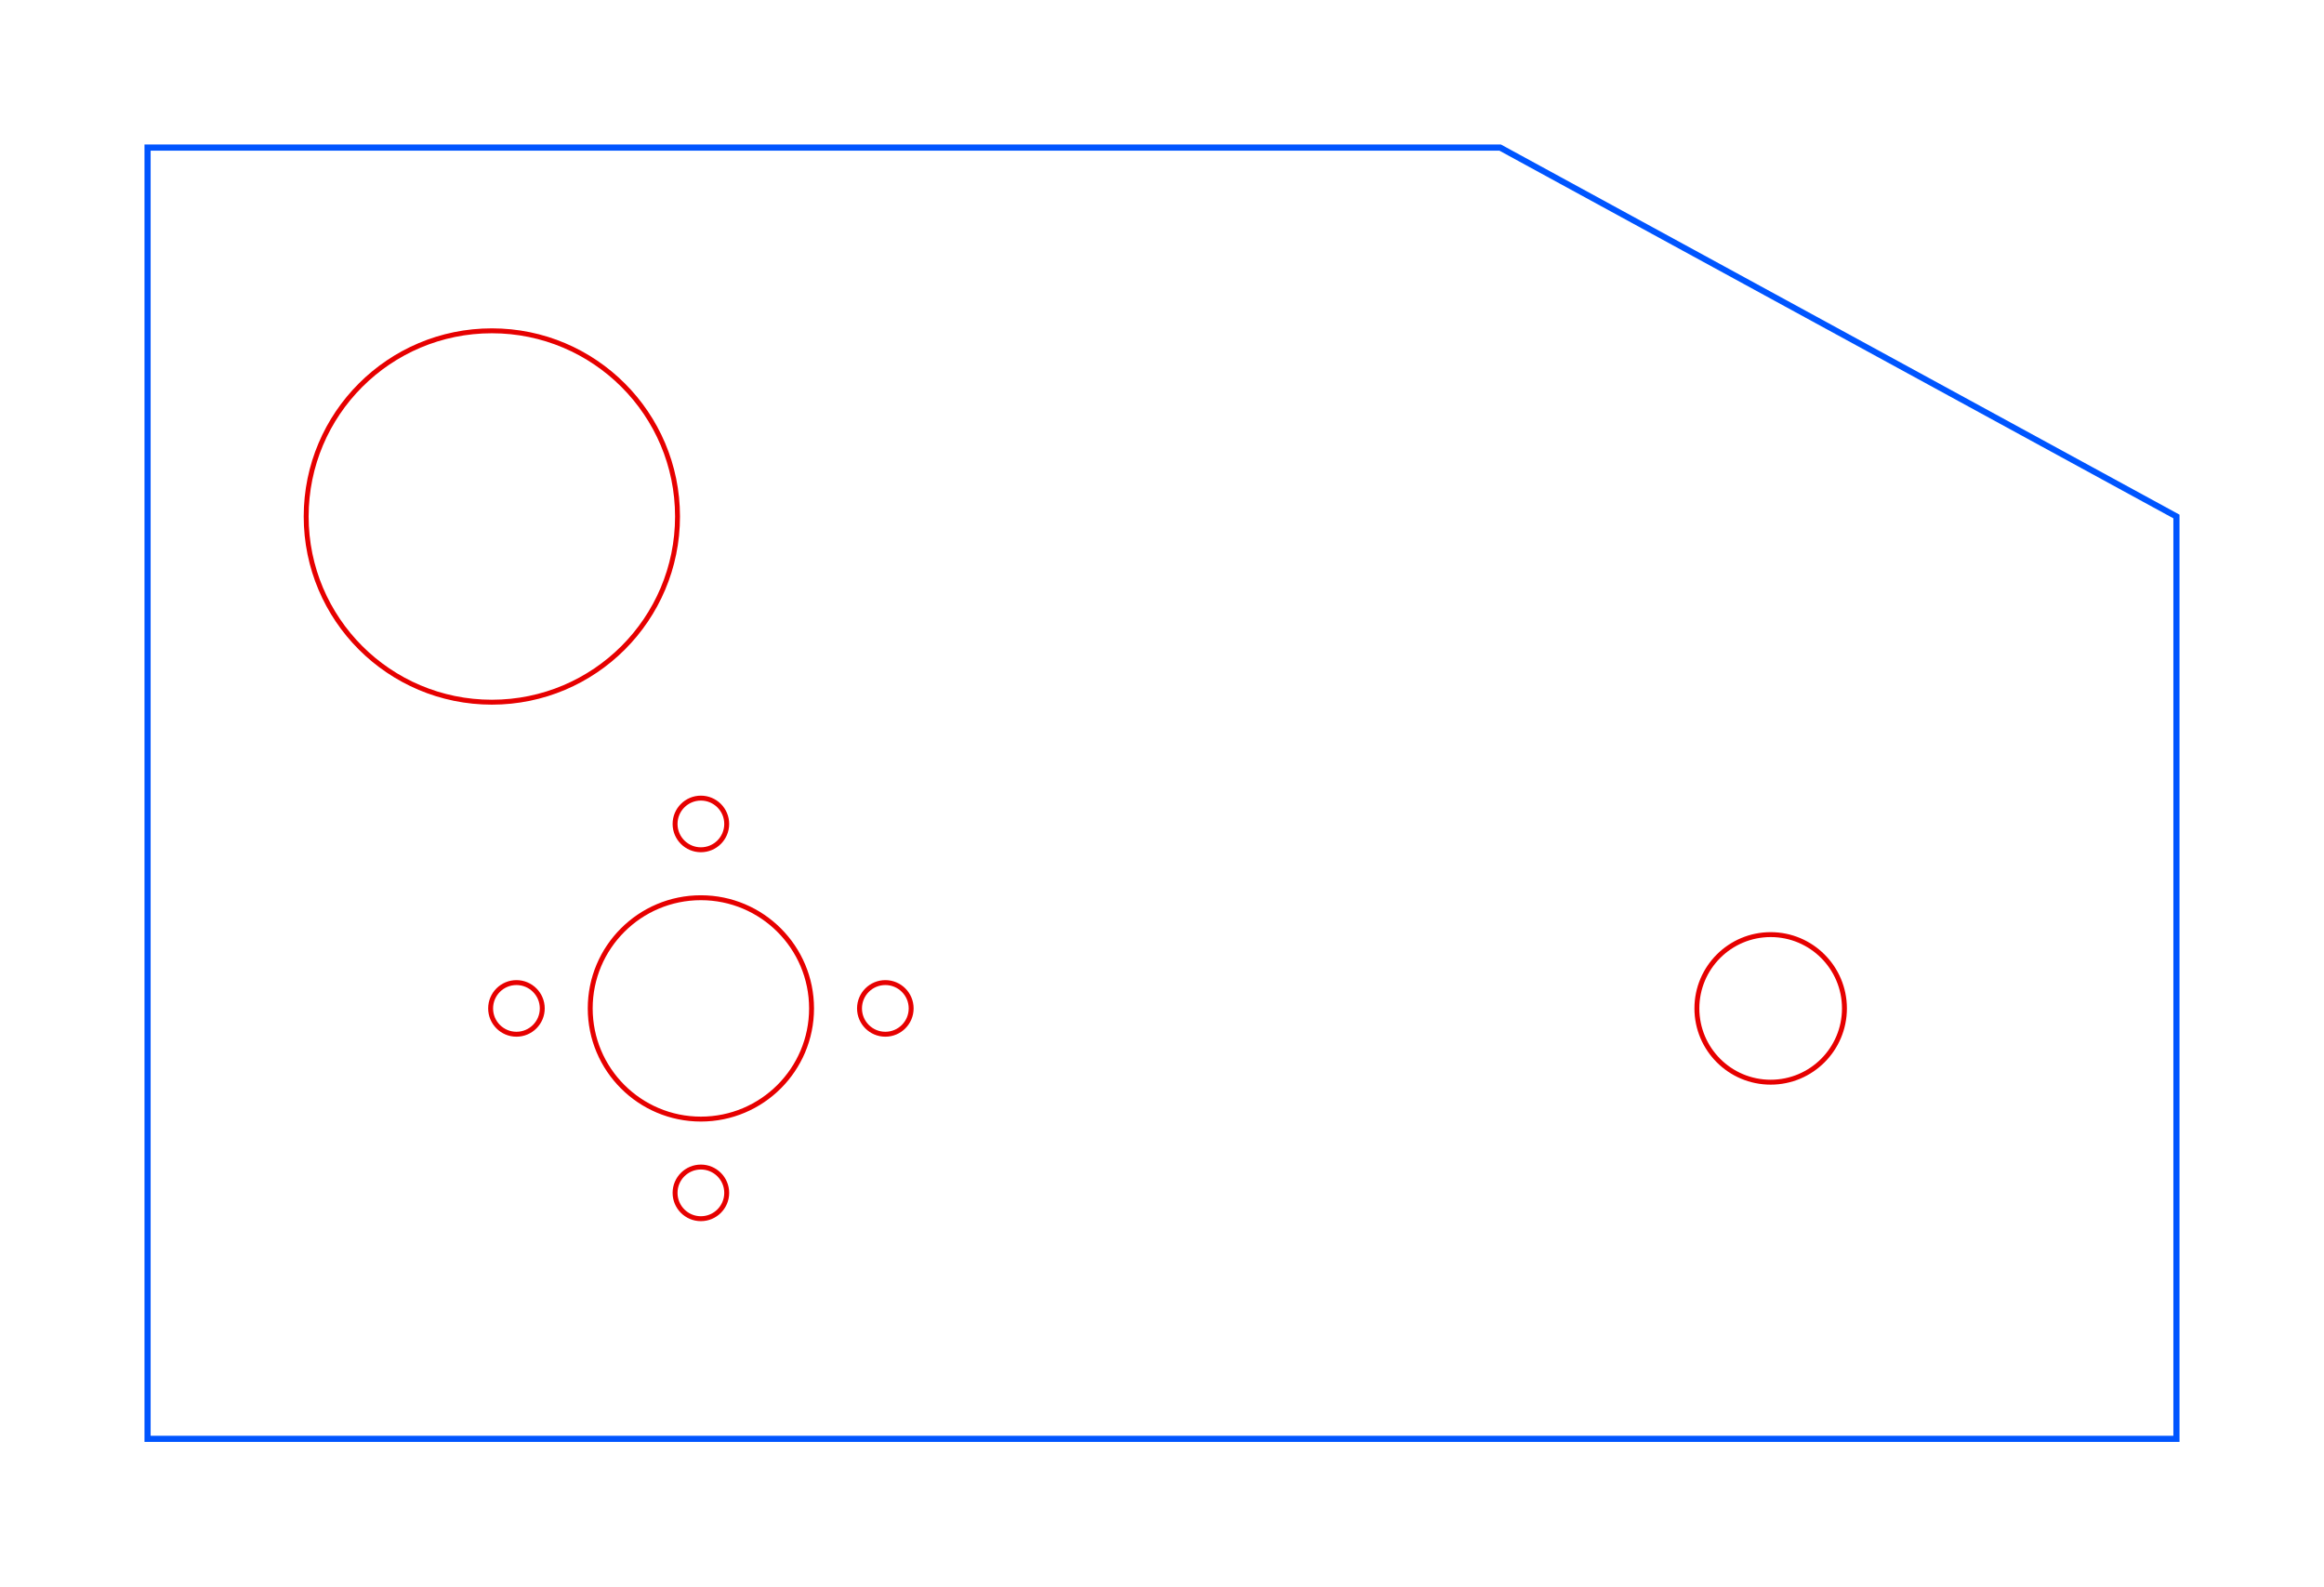
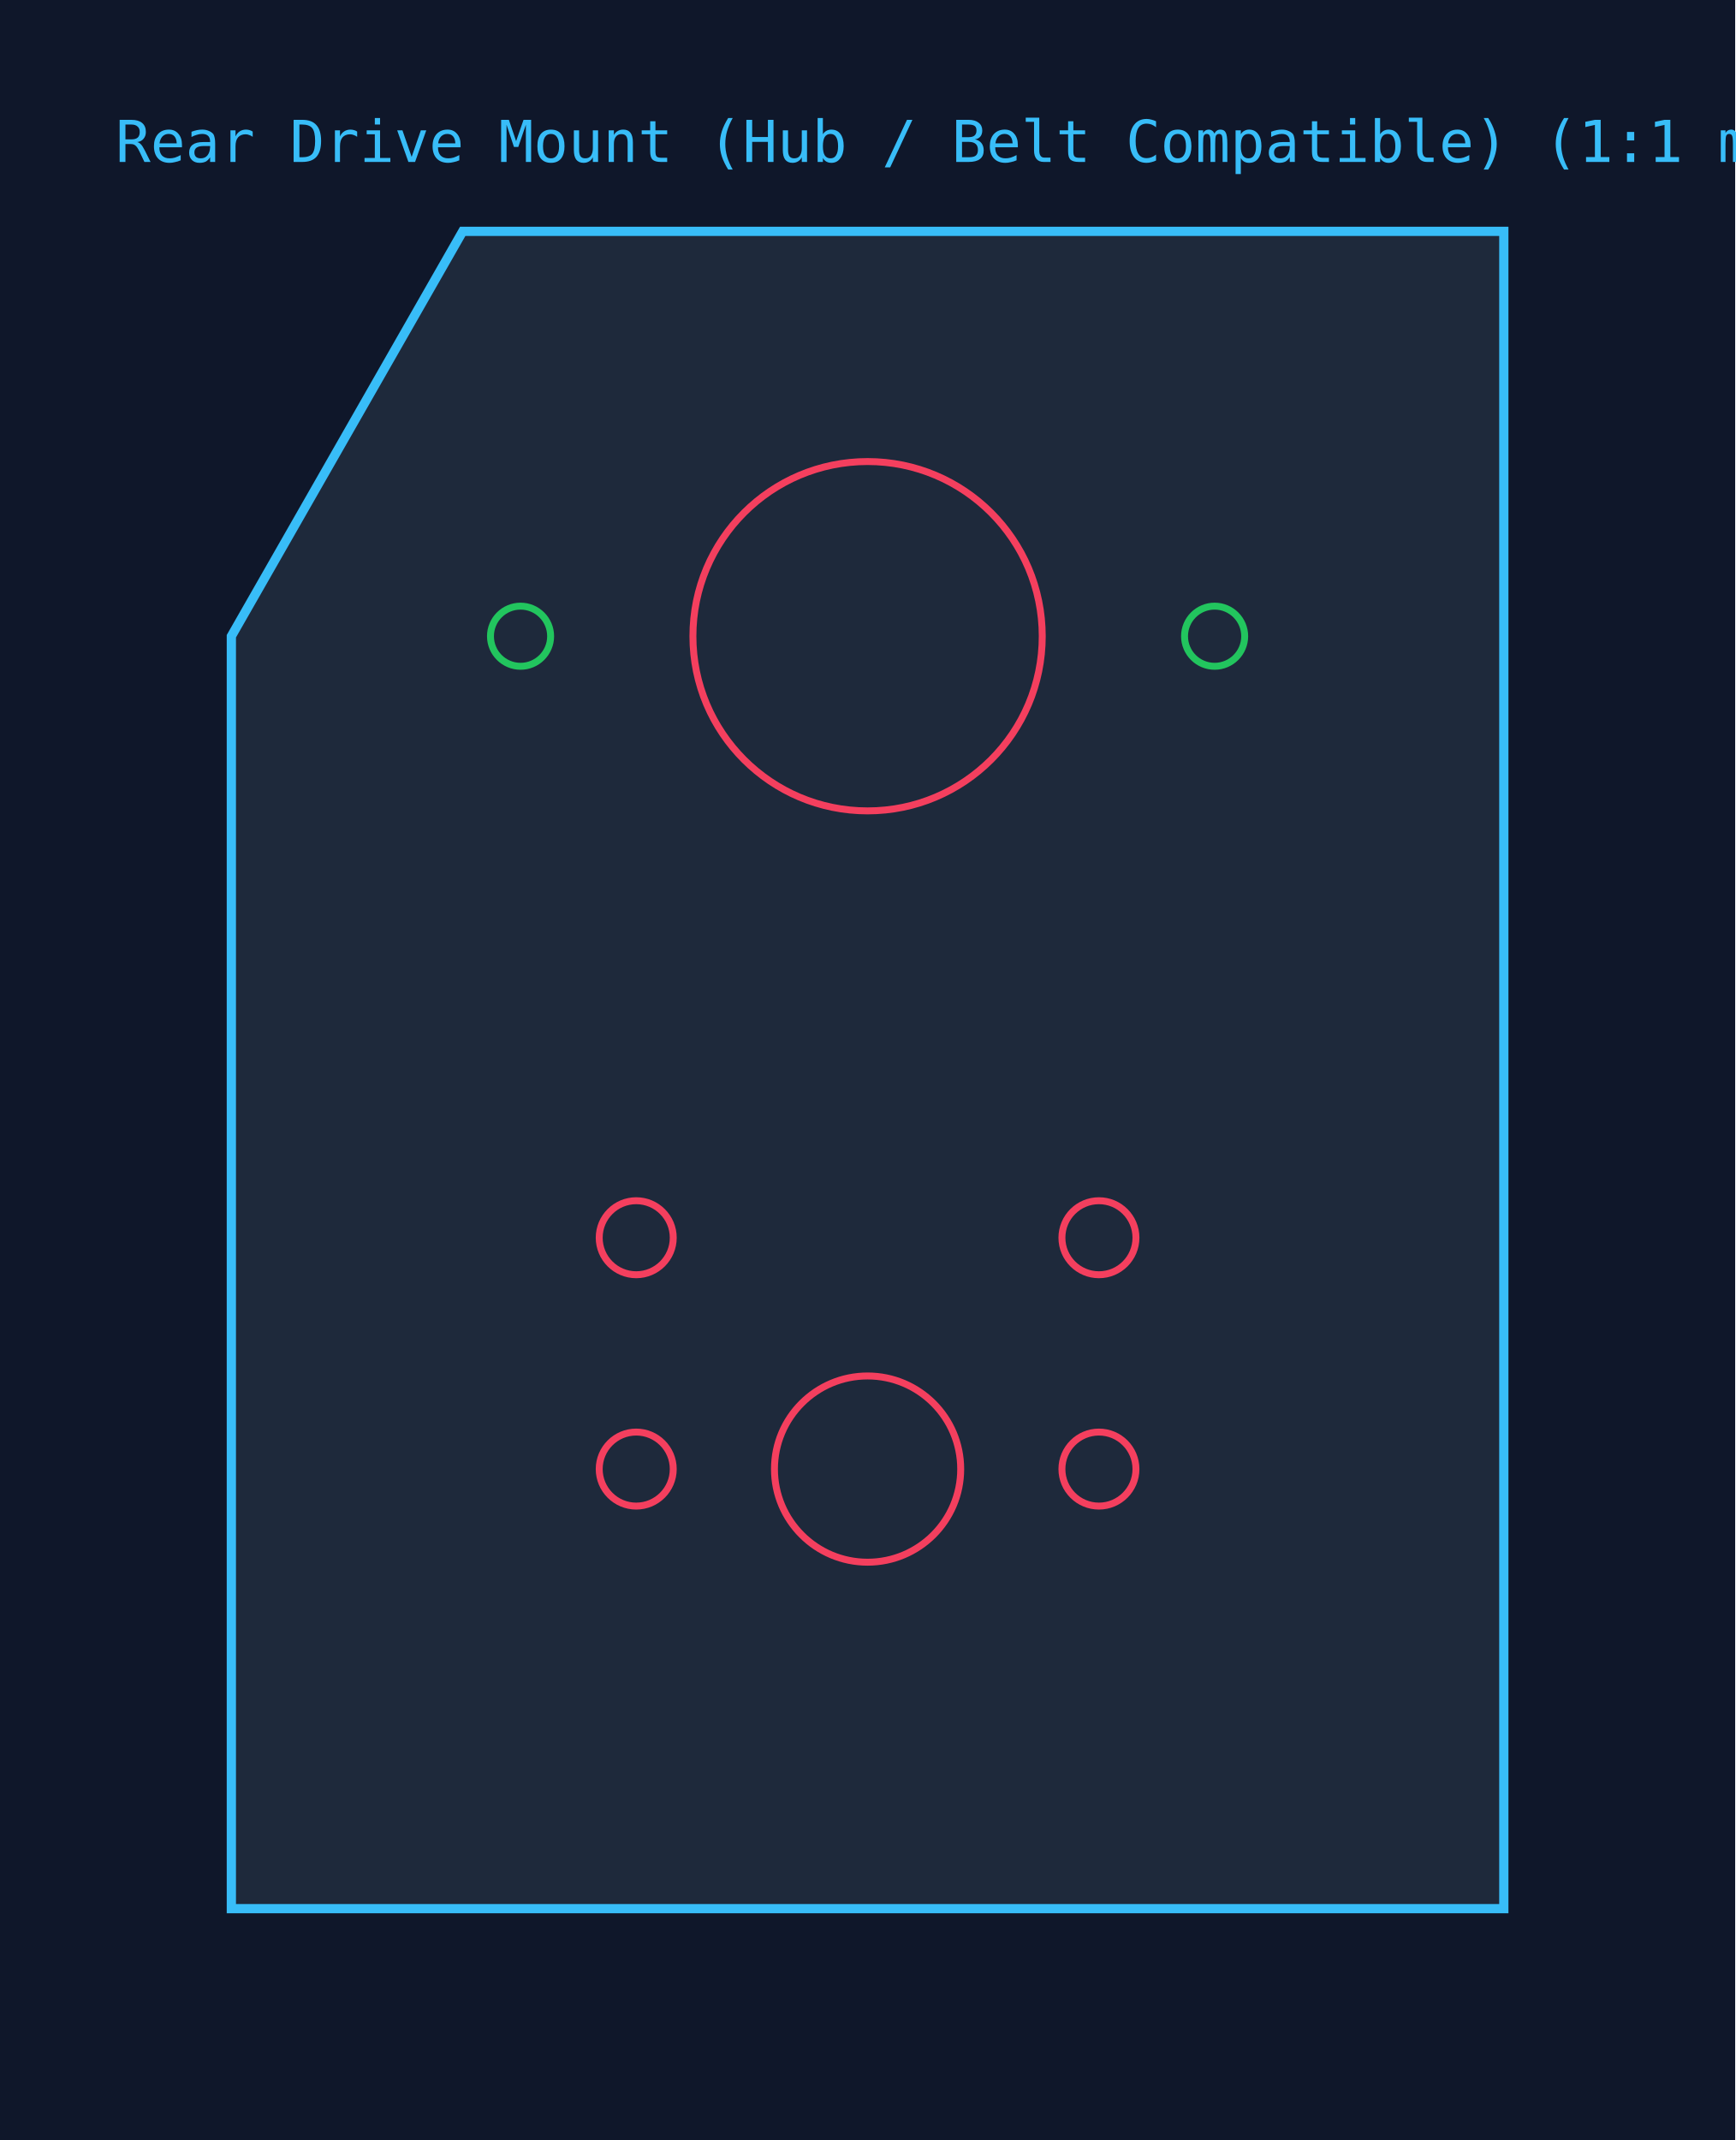
- <svg xmlns="http://www.w3.org/2000/svg" width="189.0mm" height="129.0mm" viewBox="-12.0 -12.0 189.0 129.0">
-   <g fill="none" stroke="#0055ff" stroke-width="0.5">
-     <polygon points="0.000,105.000 165.000,105.000 165.000,30.000 110.000,0.000 0.000,0.000" />
-   </g>
-   <g fill="none" stroke="#e60000" stroke-width="0.4">
-     <circle cx="28.000" cy="30.000" r="15.100" />
-     <circle cx="45.000" cy="70.000" r="9.000" />
-     <circle cx="30.000" cy="70.000" r="2.100" />
-     <circle cx="60.000" cy="70.000" r="2.100" />
-     <circle cx="45.000" cy="85.000" r="2.100" />
-     <circle cx="45.000" cy="55.000" r="2.100" />
-     <circle cx="132.000" cy="70.000" r="6.000" />
-   </g>
+ <svg xmlns="http://www.w3.org/2000/svg" width="150mm" height="185mm" viewBox="0 0 150 185">
+   <rect width="100%" height="100%" fill="#0f172a" />
+   <text x="10" y="14" fill="#38bdf8" font-family="monospace" font-size="5">Rear Drive Mount (Hub / Belt Compatible) (1:1 mm)</text>
+   <polygon points="20.00,165.00 130.00,165.00 130.00,20.00 40.00,20.00 20.00,55.00" fill="#1e293b" stroke="#38bdf8" stroke-width="0.8" />
+   <circle cx="75.00" cy="127.00" r="8.05" fill="none" stroke="#f43f5e" stroke-width="0.6" />
+   <circle cx="55.00" cy="127.00" r="3.20" fill="none" stroke="#f43f5e" stroke-width="0.6" />
+   <circle cx="95.00" cy="127.00" r="3.20" fill="none" stroke="#f43f5e" stroke-width="0.6" />
+   <circle cx="55.00" cy="107.00" r="3.20" fill="none" stroke="#f43f5e" stroke-width="0.6" />
+   <circle cx="95.00" cy="107.00" r="3.20" fill="none" stroke="#f43f5e" stroke-width="0.6" />
+   <circle cx="75.00" cy="55.00" r="15.10" fill="none" stroke="#f43f5e" stroke-width="0.6" />
+   <circle cx="45.00" cy="55.00" r="2.60" fill="none" stroke="#22c55e" stroke-width="0.6" />
+   <circle cx="105.00" cy="55.00" r="2.60" fill="none" stroke="#22c55e" stroke-width="0.6" />
</svg>
